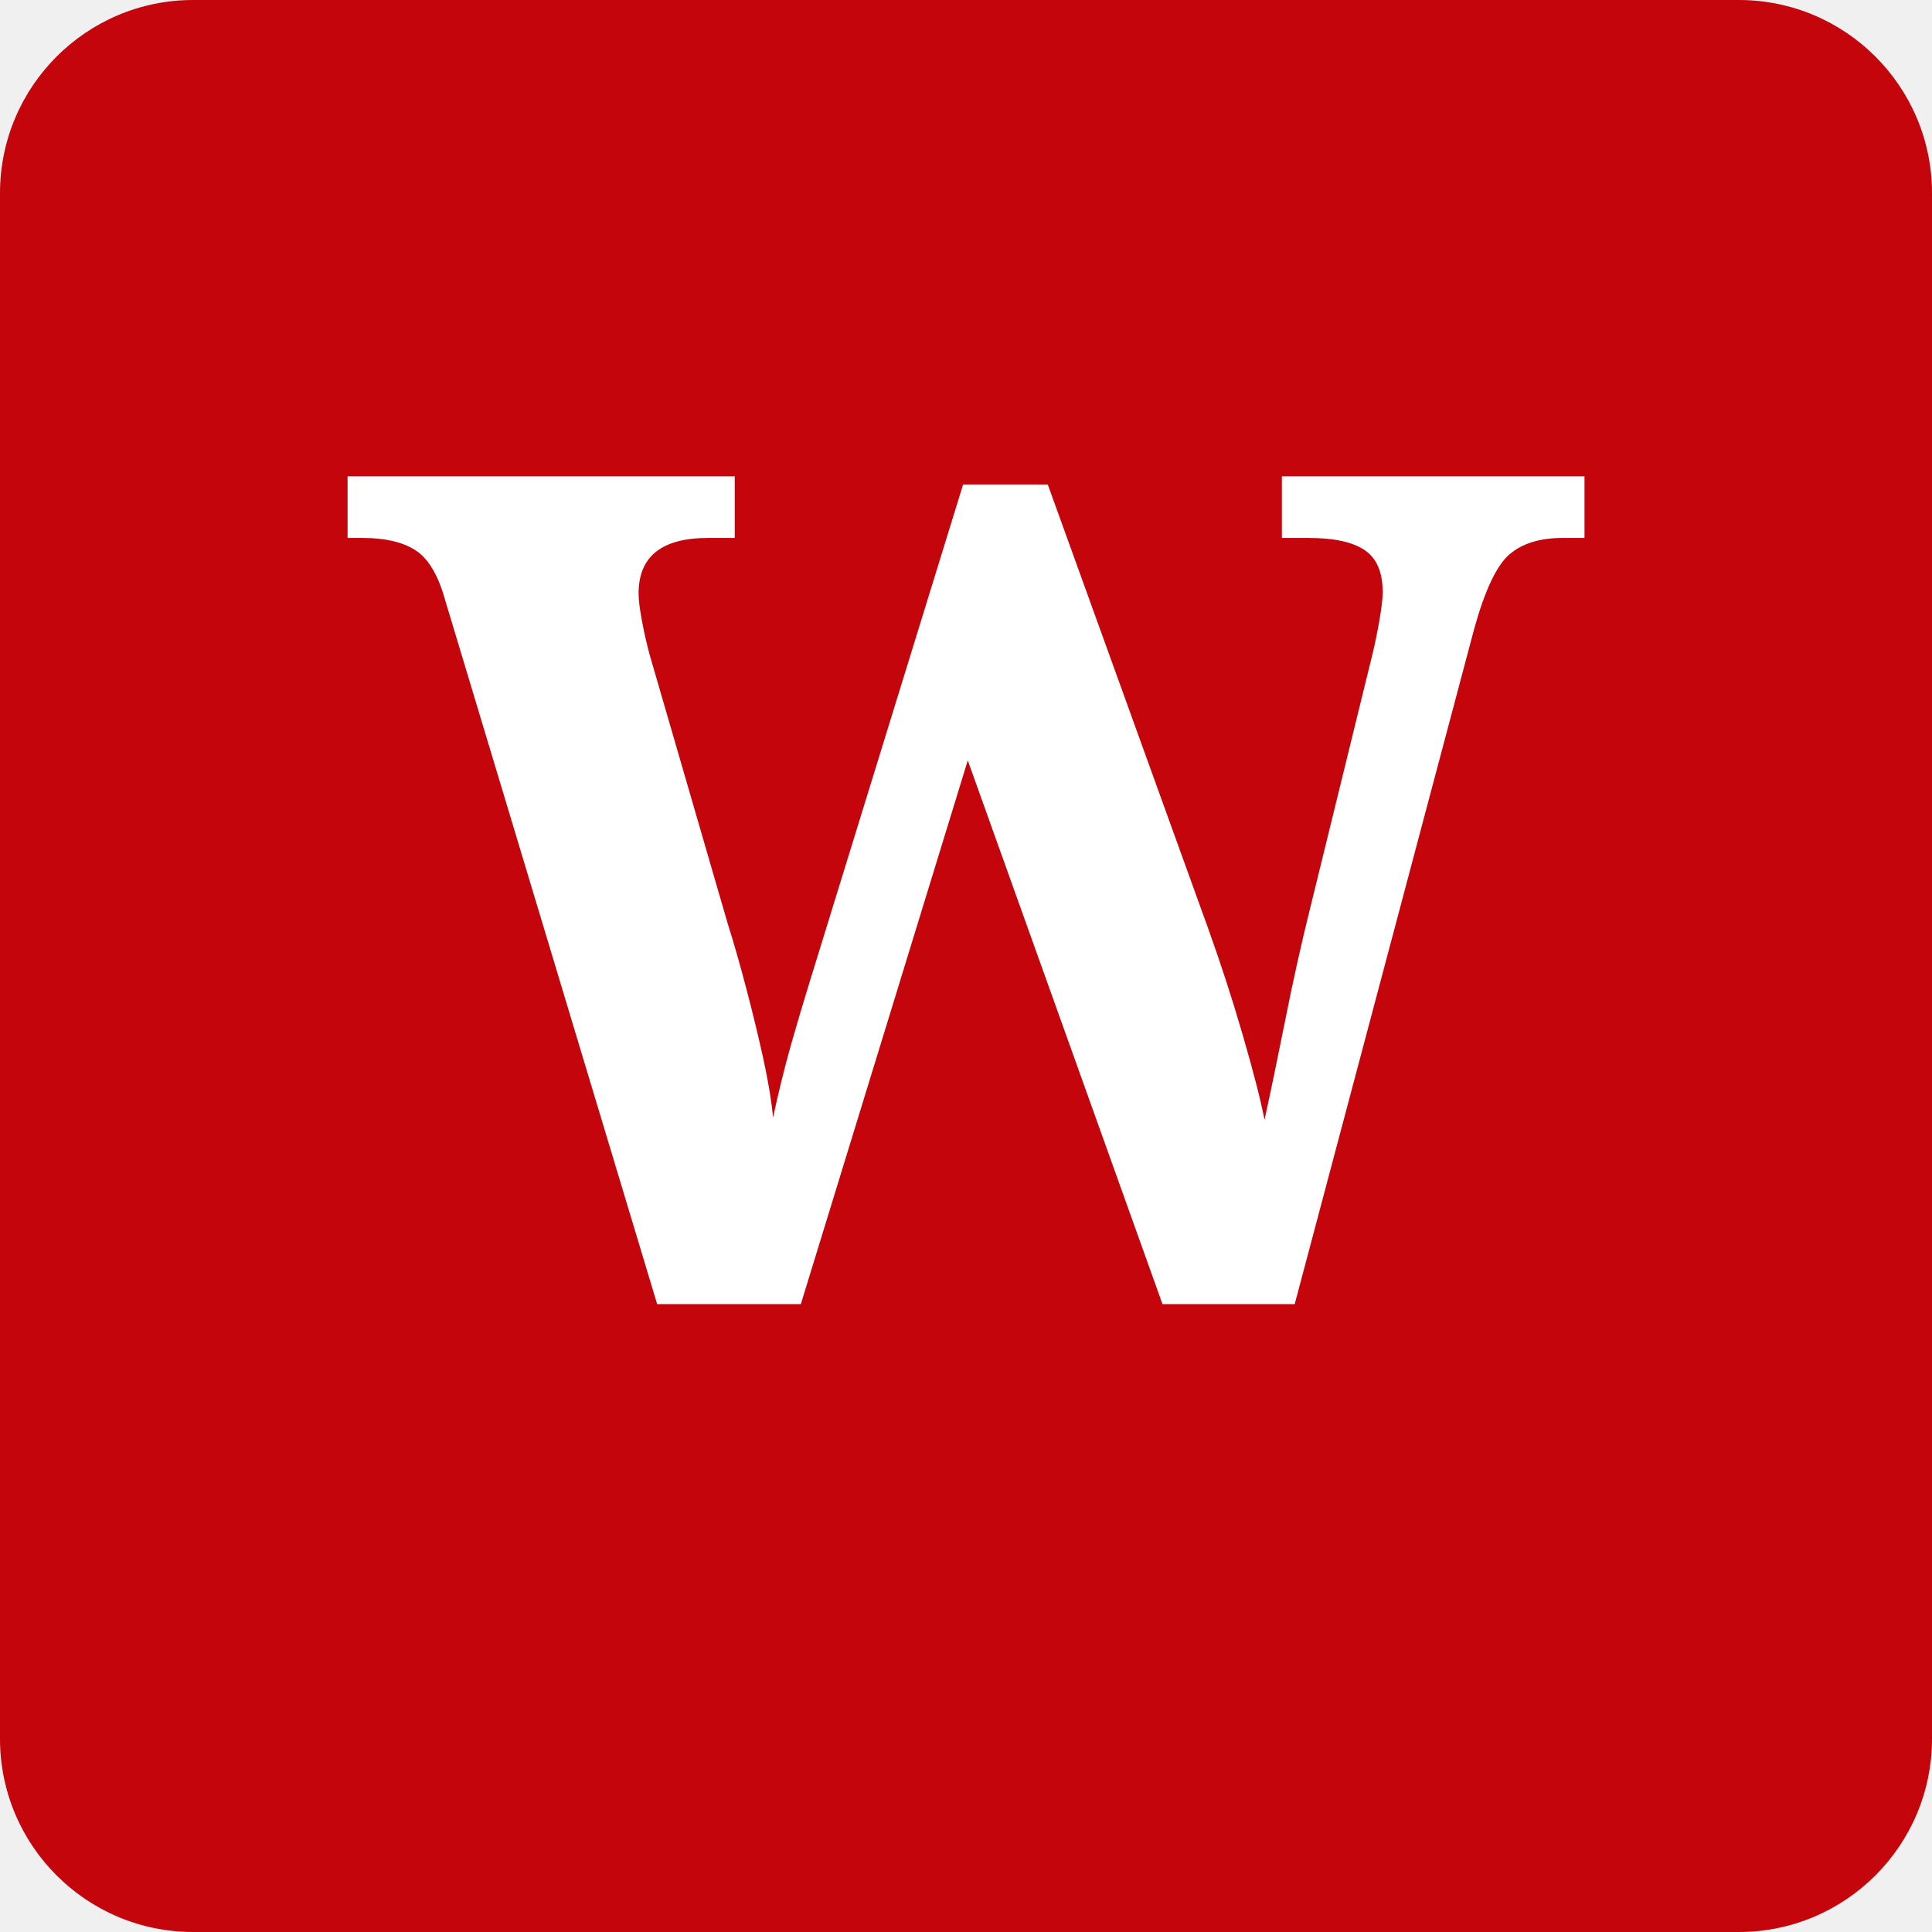
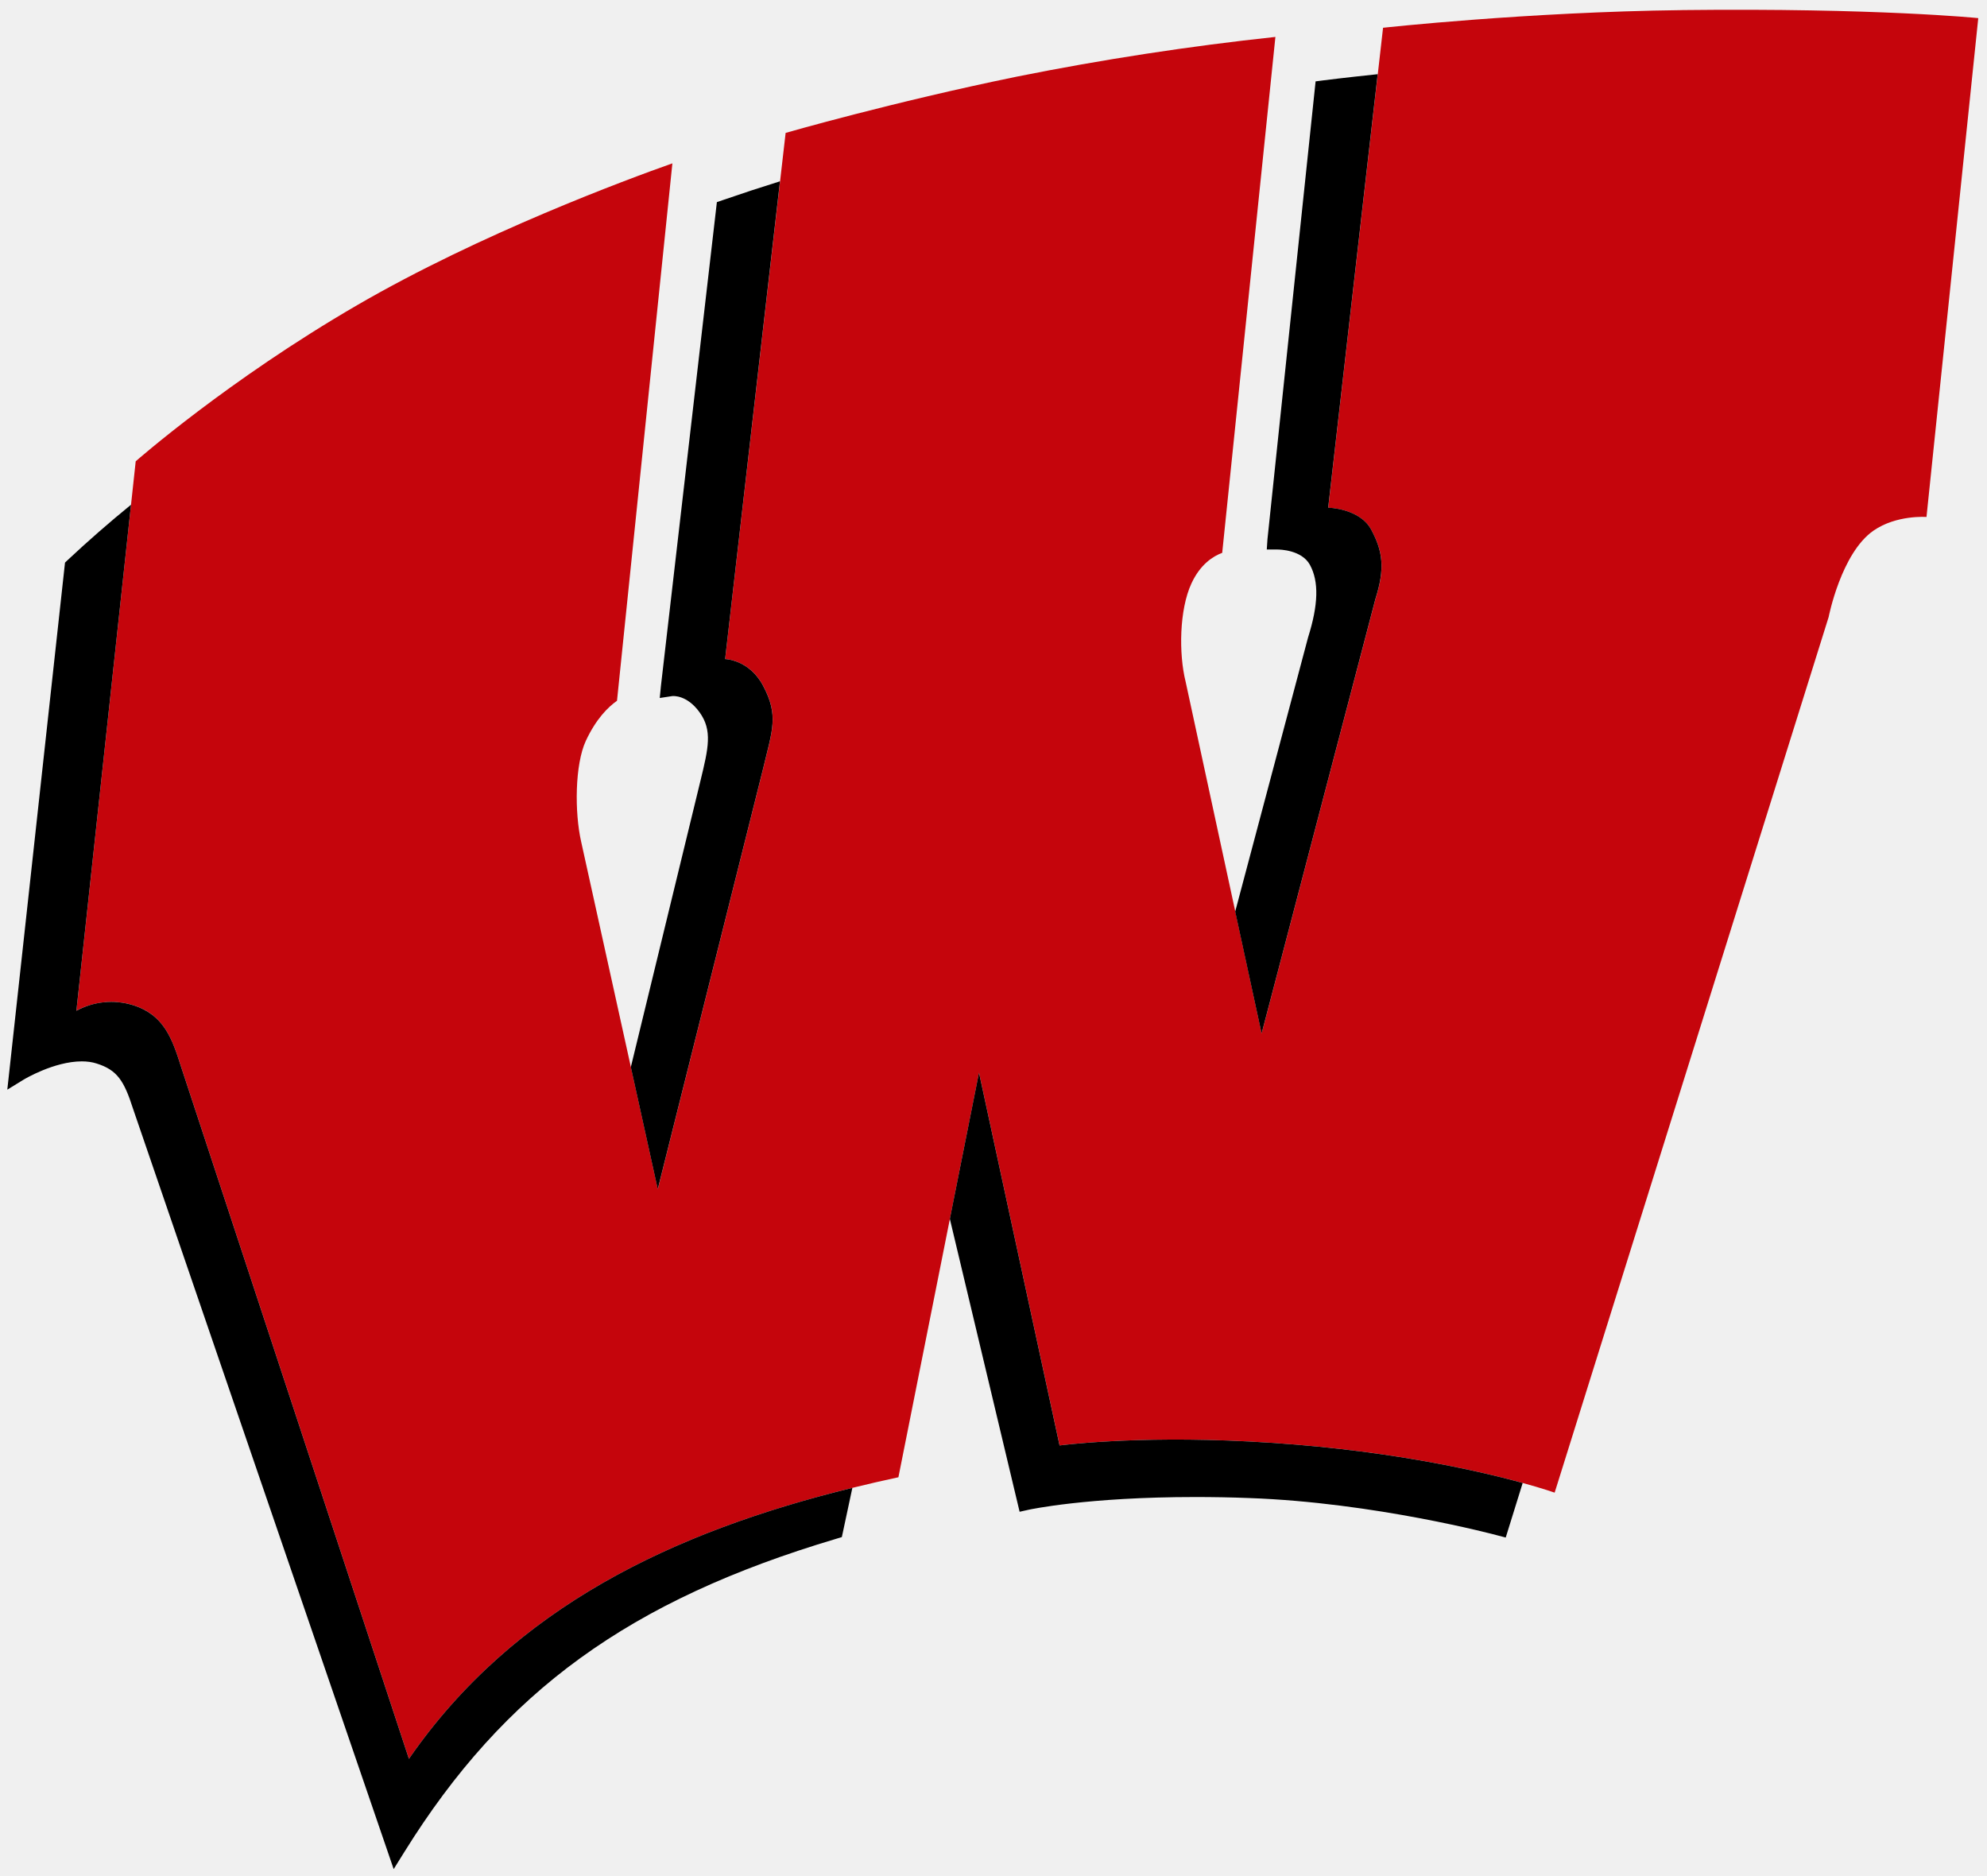
- <svg xmlns="http://www.w3.org/2000/svg" viewBox="0 0 200 200">
-   <rect width="200" height="200" rx="20" fill="#C5050C" />
-   <text x="100" y="135" text-anchor="middle" font-family="Georgia, serif" font-weight="bold" font-size="120" fill="#ffffff">W</text>
+ <svg xmlns="http://www.w3.org/2000/svg" width="247" height="233.09" viewBox="0 0 247 233.09">
+   <g>
+     <path transform="matrix(3.6216 0 0 3.6216 .9128 .52896)" d="m57.496 0.201c-5.334 0.063-10.276 0.606-10.276 0.606l-0.181 1.593h-2e-3 1e-3l-1.7 14.879s1.086 0.018 1.48 0.76c0.393 0.734 0.478 1.319 0.14 2.38l-3.905 14.903-2.609-12.07c-0.24-0.96-0.218-2.476 0.199-3.375 0.307-0.665 0.753-0.938 1.056-1.05l1.826-17.706a98.68 98.68 0 0 0-8.871 1.362c-4.287 0.878-7.94 1.932-7.94 1.932l-2.076 18.057s0.83 0.018 1.304 0.916c0.544 1.025 0.316 1.521 0 2.847l-3.615 14.43-2.629-11.914c-0.234-1.02-0.217-2.663 0.158-3.472 0.35-0.75 0.759-1.157 1.07-1.375l1.901-18.444c-1.555 0.55-6.582 2.408-10.814 4.863-4.445 2.578-7.607 5.362-7.607 5.362l-2.035 18.857s0.858-0.53 1.936-0.195c1.069 0.33 1.35 1.153 1.66 2.126l7.818 23.743c3.603-5.217 9.094-7.797 15.22-9.3a54.27 54.27 0 0 1 1.58-0.364l2.767-13.884 2.766 12.792s2.527-0.34 6.5-0.136c4.487 0.23 7.788 0.982 9.395 1.424 0.714 0.196 1.097 0.332 1.097 0.332l9.405-30.052s0.428-2.194 1.54-2.964c0.79-0.547 1.818-0.468 1.818-0.468l1.777-17.12s-3.477-0.353-10.154-0.276" fill="#c5050c" />
+     <path d="m171.25 9.222c-4.176 0.438-6.718 0.76-6.783 0.771l-0.927 0.12-5.984 56.906-0.085 1.28h1.316c0.311 0 3.039 0.052 4.053 1.917 1.123 2.075 1.049 4.937-0.241 9.026l-9.054 34.058 3.282 15.151 14.14-53.977c1.224-3.839 0.921-5.961-0.502-8.623-1.427-2.68-5.362-2.752-5.362-2.752l6.154-53.878zm-74.292 13.312a245.25 245.25 0 0 0-7.144 2.348l-0.7 0.24-6.953 60.117-0.149 1.514 1.535-0.233c0.17-0.025 1.859-0.139 3.409 2.002 1.637 2.264 1.098 4.479 0.12 8.509l-8.658 35.6 3.346 15.165 13.093-52.258c1.144-4.802 1.97-6.594 0-10.306-1.717-3.252-4.718-3.317-4.718-3.317zm-80.672 40.198a150.82 150.82 0 0 0-7.901 6.904l-0.304 0.29-7.172 65.507 2.051-1.259c0.04-0.022 3.749-2.256 7.208-2.256 0.663 0 1.282 0.084 1.832 0.262 2.575 0.804 3.429 2.165 4.534 5.616l32.403 94.515 1.323-2.122c12.44-20.013 27.999-31.29 53.708-38.939l0.679-0.205 1.309-6.119c-22.186 5.443-42.074 14.79-55.123 33.684l-28.315-85.991c-1.115-3.524-2.137-6.497-6.012-7.696a9.079 9.079 0 0 0-7.01 0.707zm105.41 70.593-3.622 18.172 8.672 36.4 1.146-0.255c0.076-0.015 7.235-1.577 20.704-1.577 2.173 0 4.421 0.037 6.684 0.127 15.558 0.55 30.635 4.575 30.783 4.619l1.111 0.29 2.108-6.783c-5.82-1.601-17.78-4.324-34.03-5.157-14.389-0.739-23.54 0.495-23.54 0.495z" />
+   </g>
</svg>
